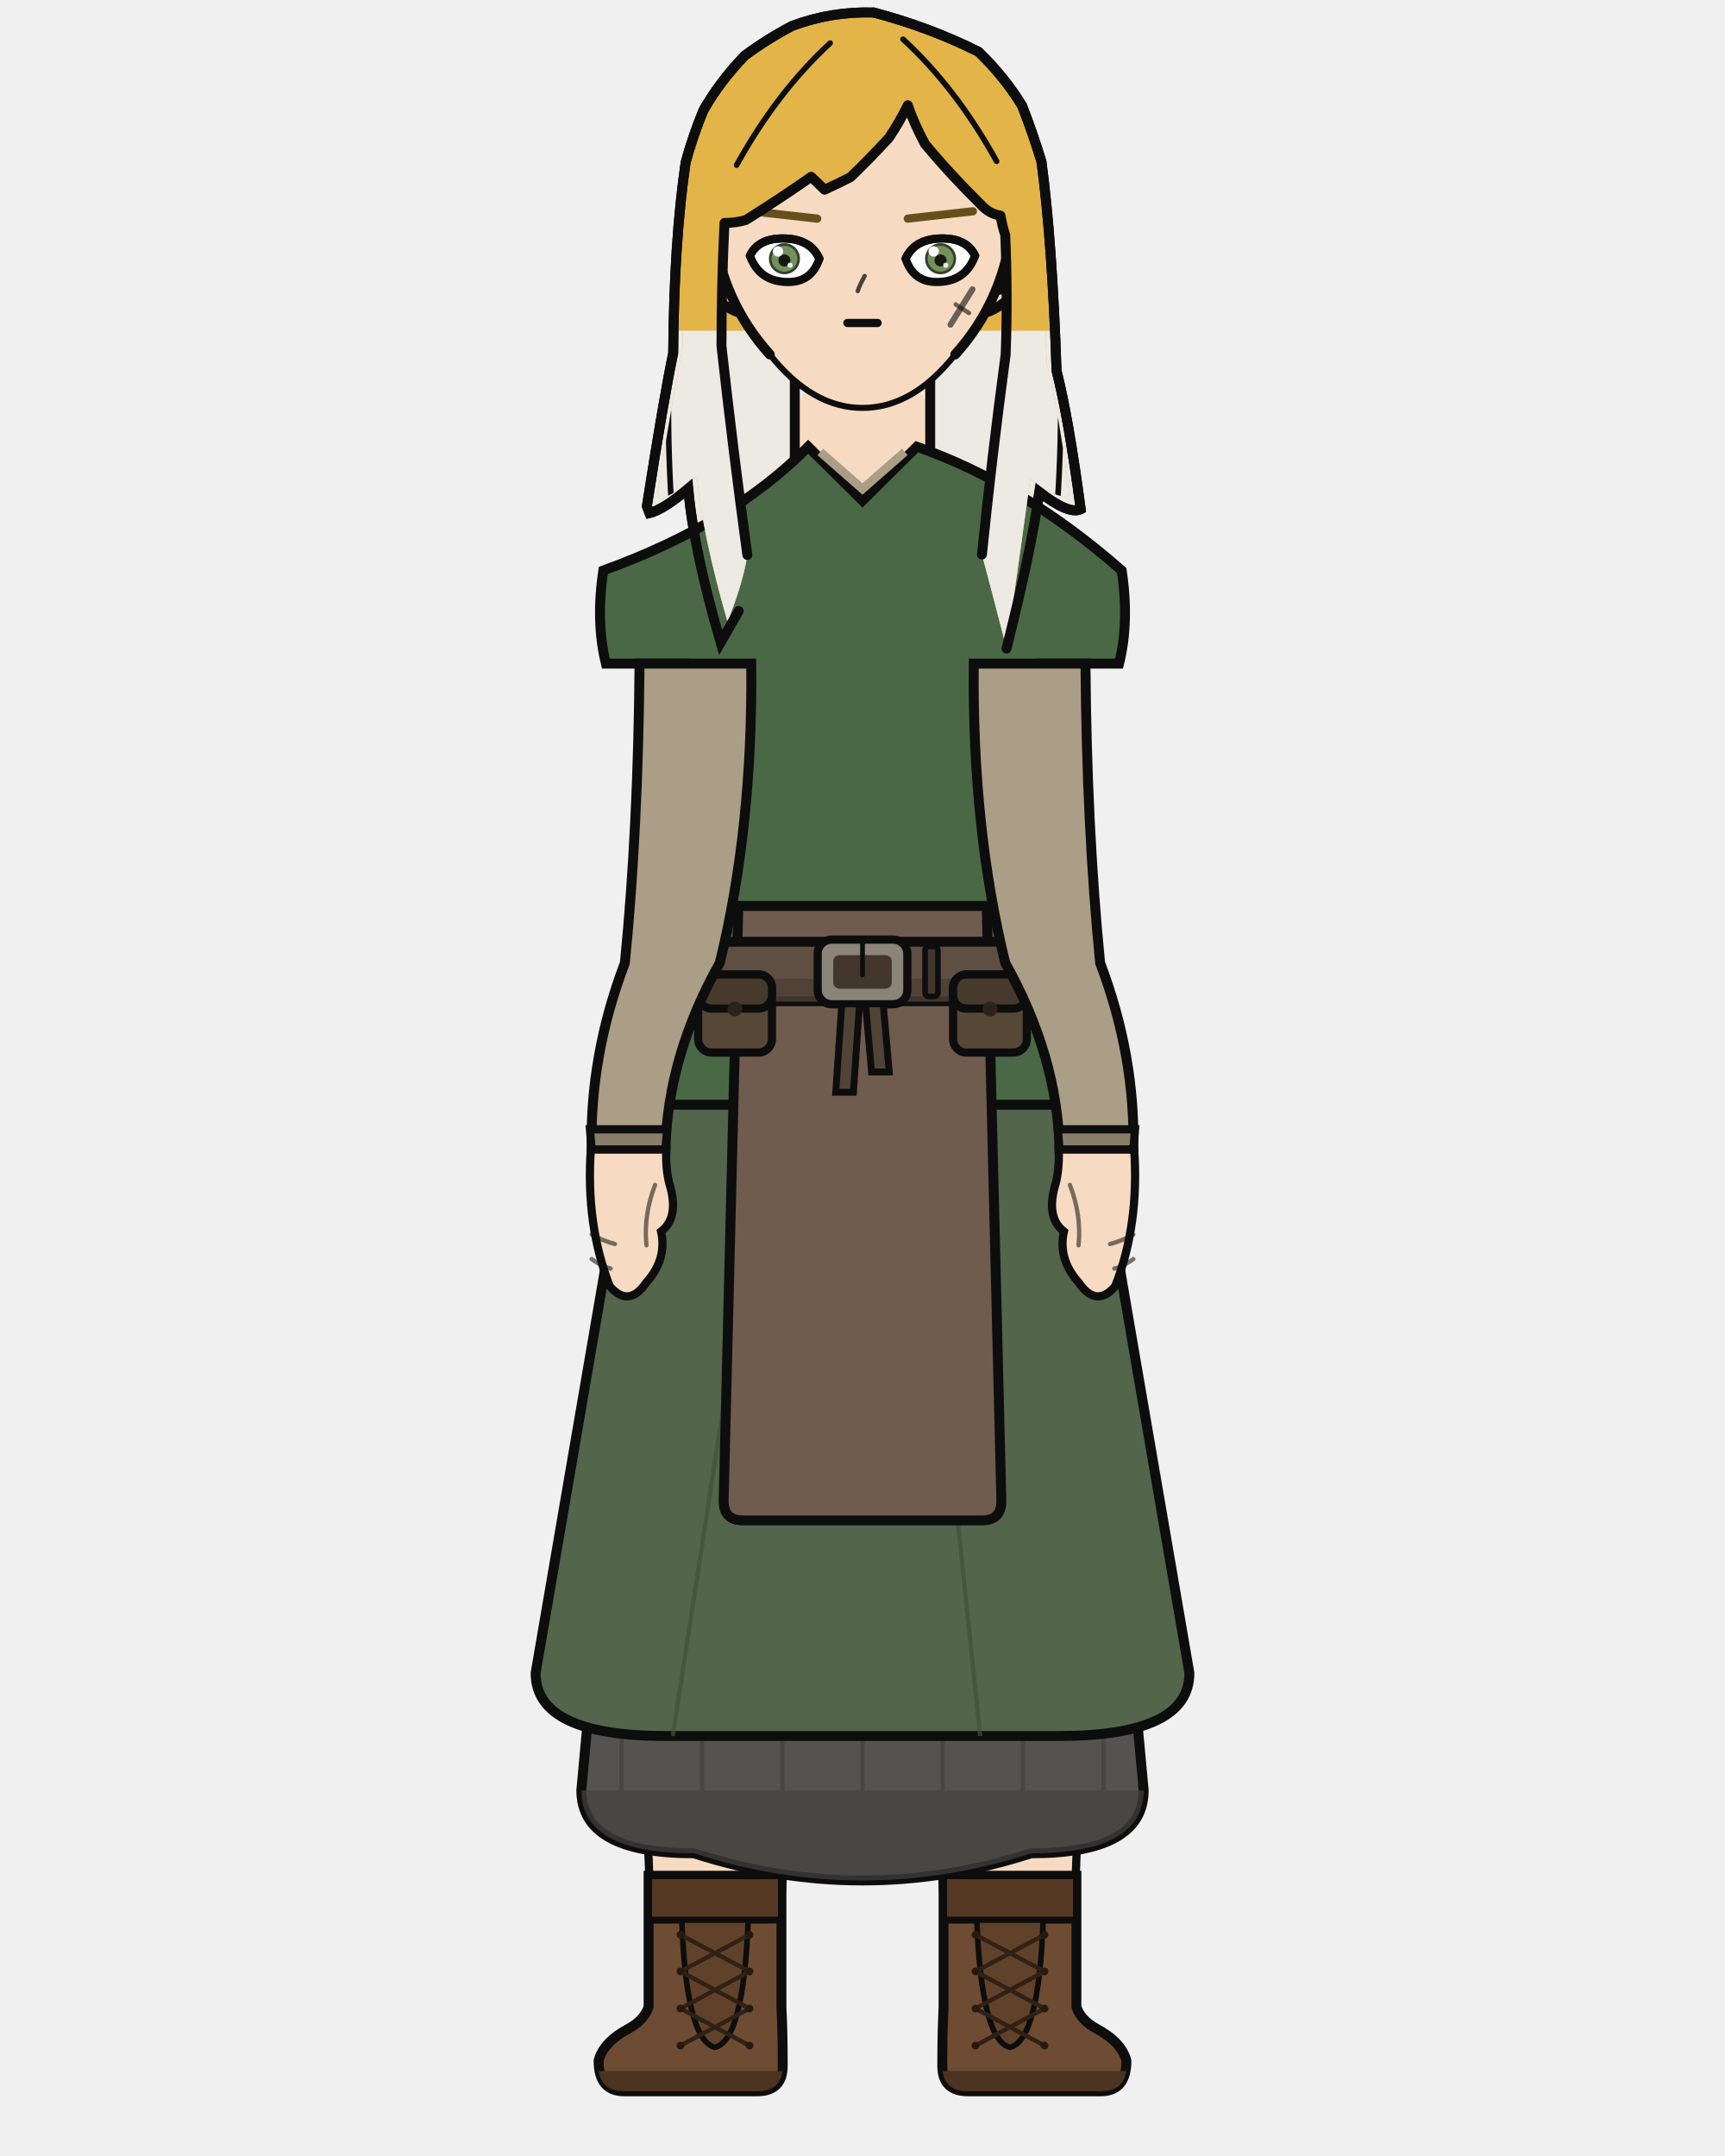
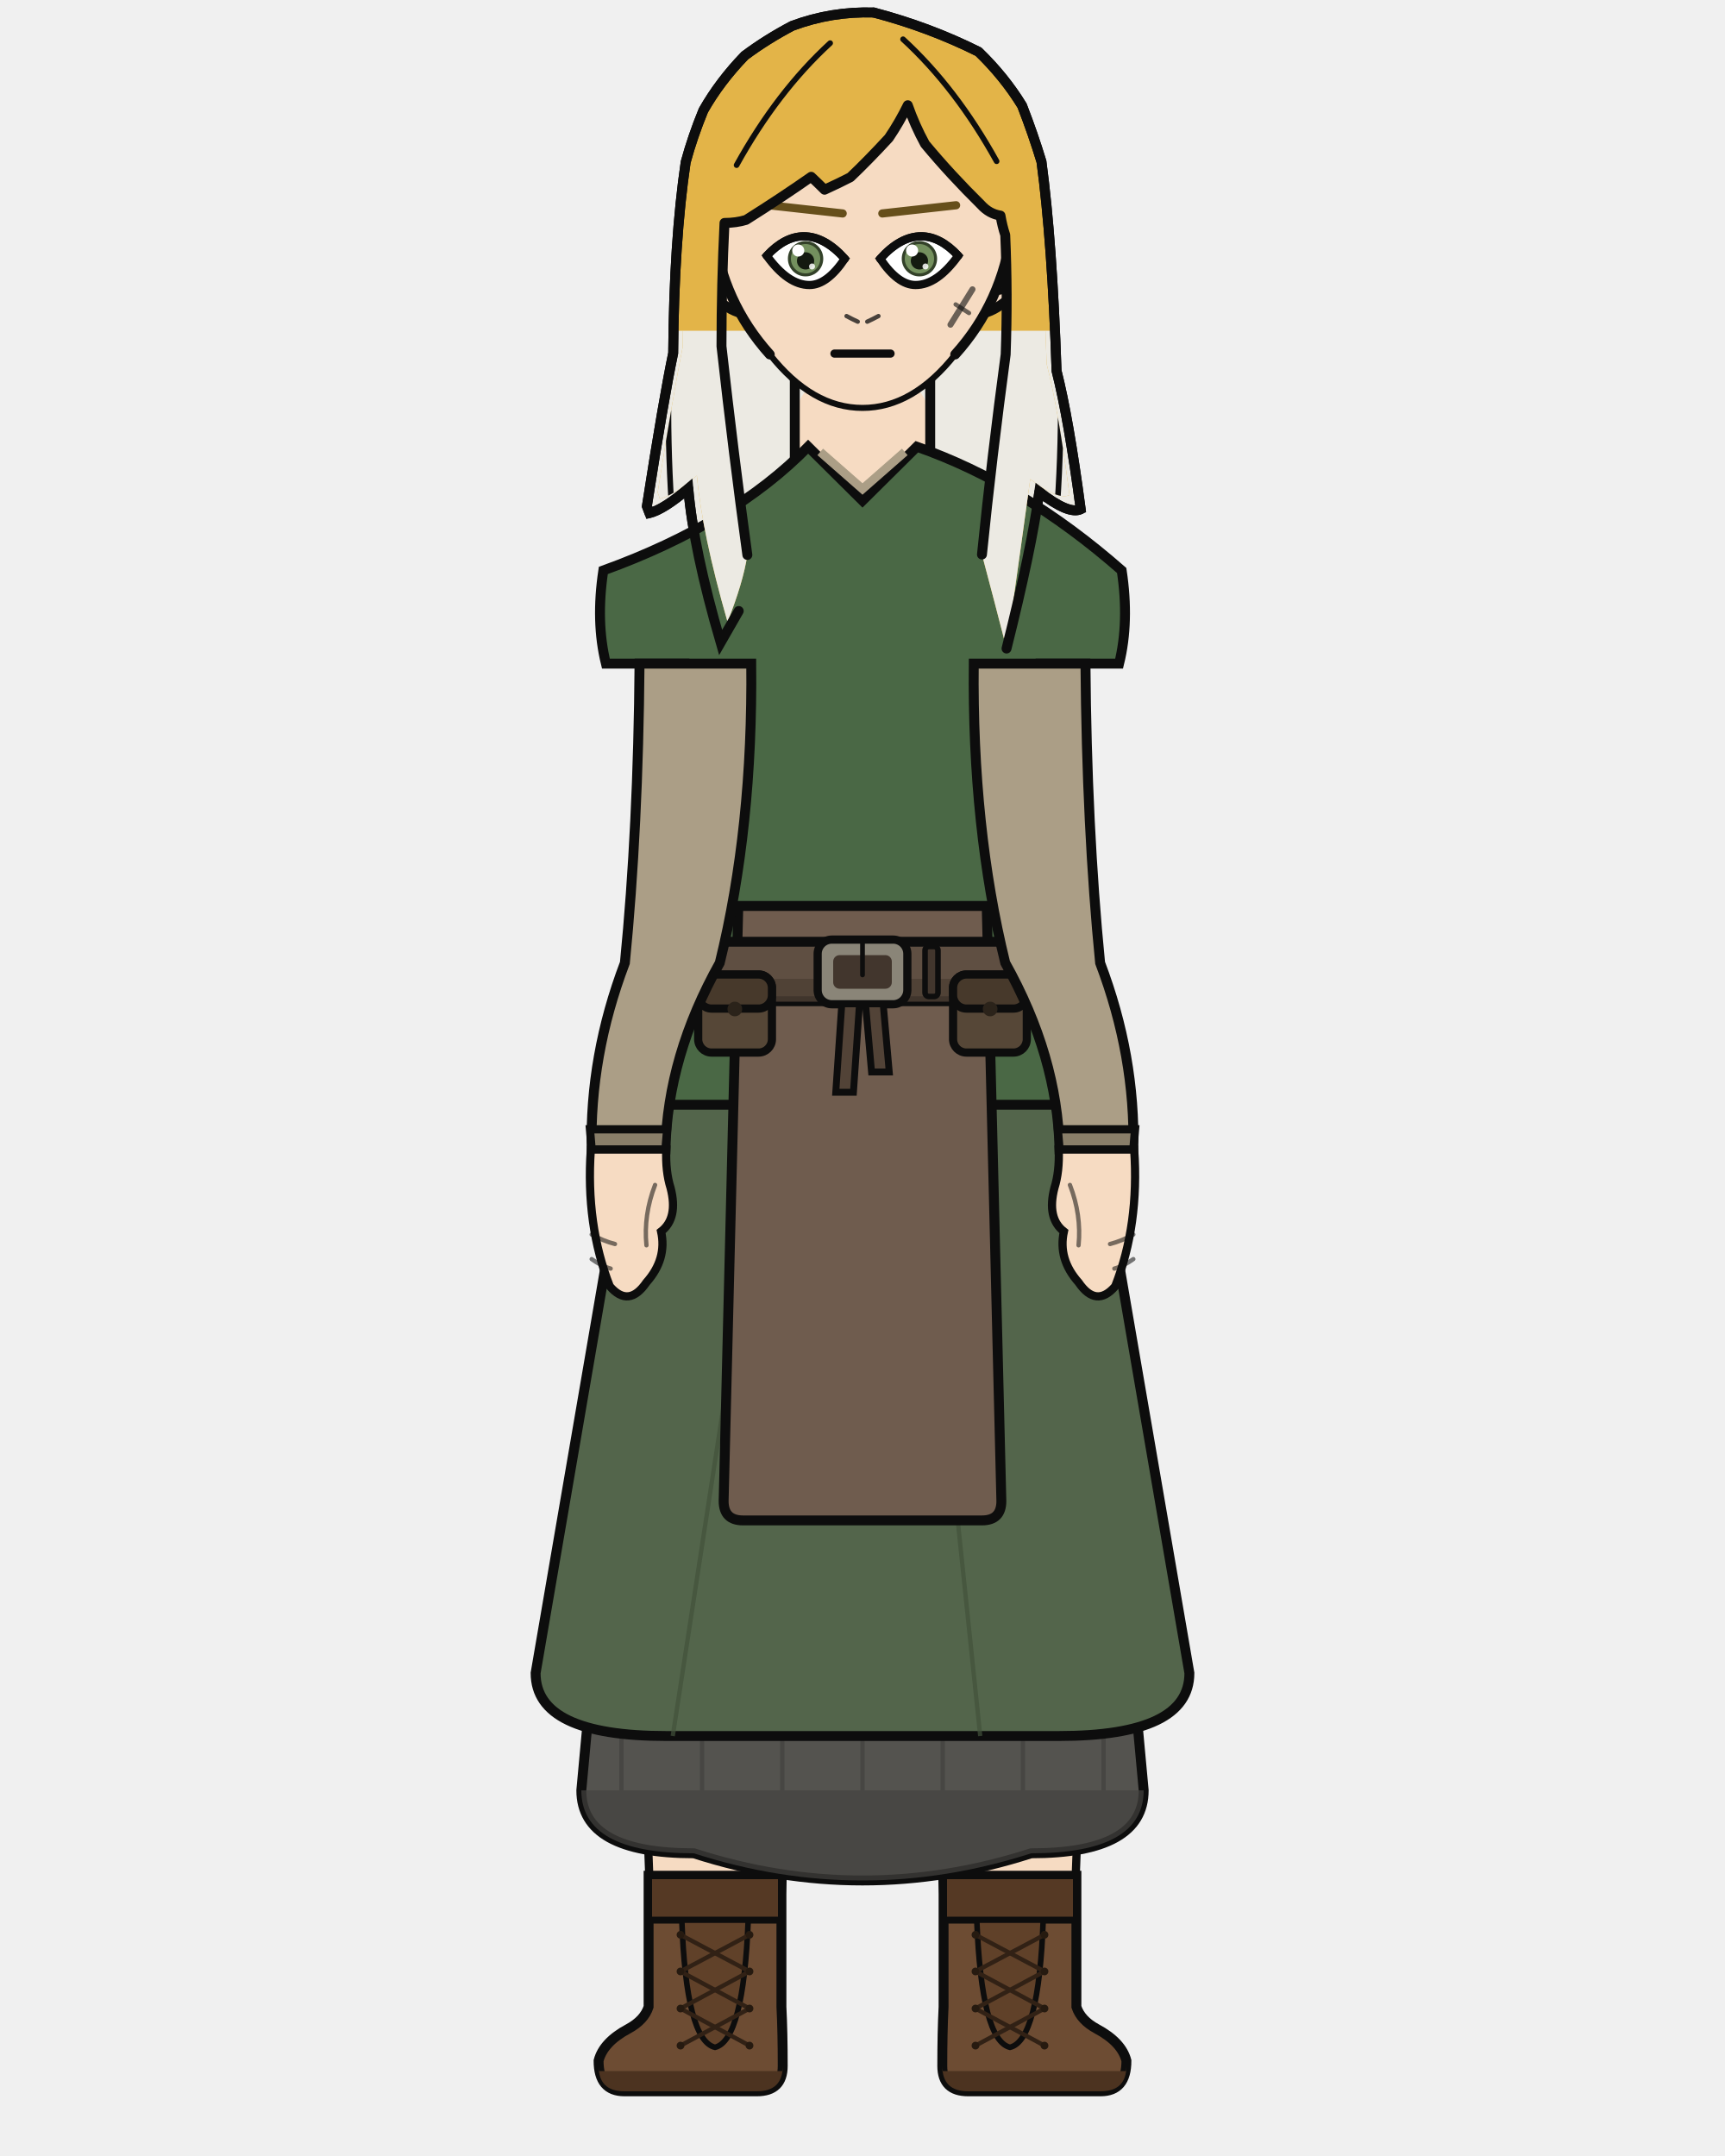
<svg xmlns="http://www.w3.org/2000/svg" width="400" height="500" viewBox="0 0 400 500">
  <defs>
    <clipPath id="hair-tips">
      <path d="M 139.6 76.7 Q 155.1 109.8 170.6 142.9 Q 170.3 143.5 169.9 144.1 Q 169.6 144.7 169.2 145.3 Q 168.9 145.9 168.5 146.6 Q 168.1 147.2 167.8 147.8 Q 167.4 148.4 167.1 149.0 Q 166.1 145.5 165.1 142.0 Q 164.3 138.7 163.5 135.4 Q 162.8 132.3 162.1 129.3 Q 161.5 126.4 161.0 123.5 Q 160.5 120.9 160.1 118.2 Q 159.8 115.8 159.6 113.3 Q 158.7 114.0 157.8 114.8 Q 156.9 115.4 156.1 116.0 Q 155.3 116.6 154.5 117.1 Q 153.8 117.5 153.1 117.9 Q 152.4 118.2 151.8 118.6 Q 151.2 118.8 150.6 119.0 Q 150.5 118.8 150.5 118.7 Q 150.4 118.6 150.4 118.4 Q 150.4 118.3 150.3 118.2 Q 150.3 118.0 150.2 117.9 Q 150.2 117.8 150.1 117.6 Q 150.1 117.5 150.0 117.4 Q 150.7 113.4 151.3 109.4 Q 151.9 105.9 152.4 102.3 Q 153.0 99.2 153.5 96.0 Q 154.0 93.3 154.5 90.5 Q 154.9 88.2 155.3 85.8 Q 155.7 83.9 156.1 81.9 Q 156.1 79.3 156.2 76.7 Q 156.4 76.7 156.5 76.7 Q 156.7 76.7 156.9 76.7 Q 157.2 76.7 157.5 76.7 Q 157.8 76.7 158.2 76.7 Q 158.6 76.7 159.0 76.7 Q 159.3 76.7 159.6 76.7 Q 159.9 76.7 160.2 76.7 Q 160.5 76.7 160.8 76.7 Q 161.2 76.7 161.5 76.7 Q 161.9 76.7 162.3 76.7 Q 162.7 76.7 163.1 76.7 Q 163.8 76.7 164.5 76.7 Q 165.2 76.7 165.9 76.7 Q 166.7 76.7 167.4 76.7 Q 168.3 76.7 169.1 76.7 Q 170.0 76.7 170.9 76.7 Q 171.8 76.7 172.7 76.7 Q 173.6 76.7 174.5 76.7 Q 175.3 76.7 176.2 76.7 Q 177.1 76.7 178.0 76.7 Q 178.9 76.7 179.9 76.7 Q 180.8 76.7 181.8 76.7 Q 182.7 76.7 183.7 76.7 Q 185.2 76.7 186.8 76.7 Q 188.3 76.7 189.9 76.7 Q 191.4 76.7 193.0 76.7 Q 194.6 76.7 196.2 76.7 Q 197.8 76.7 199.4 76.7 Q 201.0 76.7 202.6 76.7 Q 204.8 76.7 206.9 76.7 Q 209.0 76.7 211.0 76.7 Q 213.1 76.7 215.1 76.7 Q 217.1 76.7 219.1 76.7 Q 221.1 76.7 223.0 76.7 Q 225.0 76.7 226.9 76.7 Q 227.9 76.7 228.8 76.7 Q 229.7 76.7 230.7 76.7 Q 231.5 76.7 232.4 76.7 Q 233.2 76.7 234.0 76.7 Q 234.8 76.7 235.5 76.7 Q 236.3 76.7 237.0 76.7 Q 237.4 76.7 237.8 76.7 Q 238.2 76.7 238.6 76.7 Q 239.0 76.7 239.4 76.7 Q 239.8 76.7 240.1 76.7 Q 240.5 76.7 240.8 76.7 Q 241.2 76.7 241.5 76.7 Q 241.9 76.7 242.3 76.7 Q 242.6 76.7 243.0 76.7 Q 243.3 76.7 243.6 76.7 Q 243.9 76.7 244.2 76.7 Q 244.4 76.7 244.6 76.7 Q 244.8 81.4 245.0 86.0 Q 245.4 88.0 245.9 90.0 Q 246.4 92.2 246.8 94.5 Q 247.3 97.0 247.8 99.5 Q 248.2 102.3 248.7 105.2 Q 249.2 108.2 249.6 111.3 Q 250.1 114.7 250.6 118.1 Q 250.1 118.2 249.5 118.3 Q 248.9 118.3 248.3 118.2 Q 247.5 118.0 246.8 117.7 Q 245.9 117.3 245.1 116.9 Q 244.1 116.3 243.1 115.7 Q 242.0 114.9 241.0 114.1 Q 240.6 116.4 240.3 118.8 Q 239.8 121.4 239.3 124.0 Q 238.8 126.9 238.2 129.8 Q 237.5 132.9 236.8 136.1 Q 236.0 139.5 235.2 143.0 Q 234.3 146.7 233.4 150.4 Q 246.9 113.5 260.4 76.7 Q 260.4 133.2 260.4 189.7 Q 200.0 189.7 139.6 189.7 Q 139.6 133.2 139.6 76.7 Z" />
    </clipPath>
    <clipPath id="hair-front">
      <path d="M 173.3 128.7 Q 170.1 105.4 167.3 80.3 Q 167.3 65.8 168.0 51.7 Q 170.7 51.7 173.0 51.0 Q 181.4 45.7 188.1 41.0 Q 189.7 42.5 191.2 44.0 Q 194.7 42.4 197.2 41.1 Q 201.3 37.2 206.1 32.0 Q 208.6 28.3 210.5 24.4 Q 212.1 29.0 214.5 33.4 Q 220.4 40.5 227.5 47.5 Q 229.4 49.6 232.0 50.0 Q 232.4 52.4 233.1 54.5 Q 233.7 68.3 233.2 82.2 Q 230.0 105.9 227.7 128.6 Q 230.6 139.5 233.4 150.4 Q 237.2 123.6 238.9 111.1 Q 245.4 116.1 248.0 114.8 Q 245.4 94.8 242.7 84.4 Q 241.8 56.1 239.4 38.2 Q 237.6 32.3 235.1 25.9 Q 231.2 19.6 225.5 14.0 Q 214.7 8.7 202.5 5.5 Q 193.2 5.1 184.5 8.4 Q 178.9 11.3 174.1 14.9 Q 168.6 20.6 165.0 27.0 Q 162.6 32.8 161.1 38.4 Q 158.5 55.7 158.3 80.5 Q 156.3 90.4 152.5 114.2 Q 152.8 114.9 153.0 115.7 Q 156.3 114.8 161.6 110.3 Q 162.8 123.7 168.7 144.2 Q 172.3 135.2 173.3 128.7 Z" />
    </clipPath>
  </defs>
  <path d="M 171.3 141.7 Q 169.2 145.3 167.1 149.0 Q 160.8 127.4 159.6 113.3 Q 154.0 118.1 150.6 119.0 Q 150.3 118.2 150.0 117.4 Q 153.9 92.4 156.1 81.9 Q 156.3 55.9 159.0 37.6 Q 160.6 31.7 163.1 25.6 Q 166.9 18.9 172.7 12.9 Q 177.8 9.1 183.7 6.0 Q 192.8 2.6 202.6 2.9 Q 215.5 6.3 226.9 12.0 Q 232.9 17.8 237.0 24.5 Q 239.6 31.2 241.5 37.5 Q 244.0 56.2 245.0 86.0 Q 247.8 97.0 250.6 118.1 Q 247.8 119.4 241.0 114.1 Q 239.2 127.3 233.4 150.4 Q 202.4 156.7 171.3 141.7 Z" fill="#e3b448" />
  <path d="M 171.3 141.7 Q 169.2 145.3 167.1 149.0 Q 160.8 127.4 159.6 113.3 Q 154.0 118.1 150.6 119.0 Q 150.3 118.2 150.0 117.4 Q 153.9 92.4 156.1 81.9 Q 156.3 55.9 159.0 37.6 Q 160.6 31.7 163.1 25.6 Q 166.9 18.9 172.7 12.9 Q 177.8 9.1 183.7 6.0 Q 192.8 2.6 202.6 2.9 Q 215.5 6.3 226.9 12.0 Q 232.9 17.8 237.0 24.5 Q 239.6 31.2 241.5 37.5 Q 244.0 56.2 245.0 86.0 Q 247.8 97.0 250.6 118.1 Q 247.8 119.4 241.0 114.1 Q 239.2 127.3 233.4 150.4 Q 202.4 156.7 171.3 141.7 Z" fill="#eceae3" clip-path="url(#hair-tips)" />
  <path d="M 171.3 141.7 Q 169.2 145.3 167.1 149.0 Q 160.8 127.4 159.6 113.3 Q 154.0 118.1 150.6 119.0 Q 150.3 118.2 150.0 117.4 Q 153.9 92.4 156.1 81.9 Q 156.3 55.9 159.0 37.6 Q 160.6 31.7 163.1 25.6 Q 166.9 18.9 172.7 12.9 Q 177.8 9.1 183.7 6.0 Q 192.8 2.6 202.6 2.9 Q 215.5 6.3 226.9 12.0 Q 232.9 17.8 237.0 24.5 Q 239.6 31.2 241.5 37.5 Q 244.0 56.2 245.0 86.0 Q 247.8 97.0 250.6 118.1 Q 247.8 119.4 241.0 114.1 Q 239.2 127.3 233.4 150.4 Q 202.4 156.7 171.3 141.7 Z" fill="none" stroke="#0d0d0d" stroke-width="2.3" stroke-linecap="round" stroke-linejoin="round" />
  <rect x="184.3" y="86.7" width="31.4" height="34.1" rx="11.0" fill="#f6dbc2" />
  <line x1="184.3" y1="86.7" x2="184.3" y2="120.9" stroke="#0d0d0d" stroke-width="2.3" />
  <line x1="215.7" y1="86.7" x2="215.7" y2="120.9" stroke="#0d0d0d" stroke-width="2.3" />
  <path d="M 147.3 256.2 L 252.7 256.2 Q 252.7 336.2 251.2 370.4 Q 250.9 403.7 248.2 465.4 L 220.2 465.4 Q 215.8 370.4 200.0 288.2 Q 184.2 370.4 179.8 465.4 L 151.8 465.4 Q 149.1 403.7 148.8 370.4 Q 147.3 336.2 147.3 256.2 Z" fill="#f6dbc2" stroke="#0d0d0d" stroke-width="1.9" stroke-linejoin="round" />
  <path d="M 147.3 256.2 L 252.7 256.2 L 243.2 301.3 Q 200.0 306.3 156.8 301.3 Z" fill="#e8e4dc" stroke="#0d0d0d" stroke-width="1.9" stroke-linejoin="round" />
  <path d="M 181.2 435.0 L 181.2 465.4 Q 181.5 471.3 181.5 479.1 Q 181.5 485.0 175.5 485.0 L 144.8 485.0 Q 138.8 485.0 138.8 477.9 Q 139.9 473.6 145.7 470.5 Q 149.4 468.5 150.4 465.4 L 150.4 435.0 Z" fill="#6d4c33" stroke="#0d0d0d" stroke-width="2.3" />
  <path d="M 181.5 480.3 L 138.8 480.3 L 138.8 479.1 Q 138.8 485.0 144.8 485.0 L 175.5 485.0 Q 181.5 485.0 181.5 479.1 Z" fill="#4c3320" />
  <rect x="150.4" y="435.0" width="30.8" height="10.3" fill="#553924" stroke="#0d0d0d" stroke-width="1.6" />
  <path d="M 158.1 445.3 L 173.5 445.3 Q 172.4 473.2 165.8 474.8 Q 159.1 473.2 158.1 445.3 Z" fill="#604129" stroke="#0d0d0d" stroke-width="1.3" />
  <line x1="173.8" y1="448.7" x2="157.8" y2="457.2" stroke="#312115" stroke-width="1.0" stroke-linecap="round" />
  <line x1="157.8" y1="448.7" x2="173.8" y2="457.2" stroke="#312115" stroke-width="1.0" stroke-linecap="round" />
  <line x1="173.8" y1="457.2" x2="157.8" y2="465.8" stroke="#312115" stroke-width="1.0" stroke-linecap="round" />
  <line x1="157.8" y1="457.2" x2="173.8" y2="465.8" stroke="#312115" stroke-width="1.0" stroke-linecap="round" />
  <line x1="173.8" y1="465.8" x2="157.8" y2="474.4" stroke="#312115" stroke-width="1.0" stroke-linecap="round" />
  <line x1="157.8" y1="465.8" x2="173.8" y2="474.4" stroke="#312115" stroke-width="1.0" stroke-linecap="round" />
  <circle cx="157.8" cy="448.7" r="0.9" fill="#261a10" />
  <circle cx="173.8" cy="448.7" r="0.9" fill="#261a10" />
  <circle cx="157.8" cy="457.2" r="0.9" fill="#261a10" />
  <circle cx="173.8" cy="457.2" r="0.9" fill="#261a10" />
  <circle cx="157.8" cy="465.8" r="0.9" fill="#261a10" />
  <circle cx="173.8" cy="465.8" r="0.9" fill="#261a10" />
  <circle cx="157.8" cy="474.4" r="0.9" fill="#261a10" />
  <circle cx="173.8" cy="474.4" r="0.9" fill="#261a10" />
  <path d="M 218.8 435.0 L 218.8 465.4 Q 218.5 471.3 218.5 479.1 Q 218.5 485.0 224.5 485.0 L 255.2 485.0 Q 261.2 485.0 261.2 477.9 Q 260.1 473.6 254.3 470.5 Q 250.6 468.5 249.6 465.4 L 249.6 435.0 Z" fill="#6d4c33" stroke="#0d0d0d" stroke-width="2.3" />
  <path d="M 218.5 480.3 L 261.2 480.3 L 261.2 479.1 Q 261.2 485.0 255.2 485.0 L 224.5 485.0 Q 218.5 485.0 218.5 479.1 Z" fill="#4c3320" />
  <rect x="218.8" y="435.0" width="30.8" height="10.3" fill="#553924" stroke="#0d0d0d" stroke-width="1.6" />
  <path d="M 226.5 445.3 L 241.9 445.3 Q 240.9 473.2 234.2 474.8 Q 227.6 473.2 226.5 445.3 Z" fill="#604129" stroke="#0d0d0d" stroke-width="1.3" />
  <line x1="242.2" y1="448.7" x2="226.2" y2="457.2" stroke="#312115" stroke-width="1.0" stroke-linecap="round" />
  <line x1="226.2" y1="448.7" x2="242.2" y2="457.2" stroke="#312115" stroke-width="1.0" stroke-linecap="round" />
  <line x1="242.2" y1="457.2" x2="226.2" y2="465.8" stroke="#312115" stroke-width="1.0" stroke-linecap="round" />
  <line x1="226.2" y1="457.2" x2="242.2" y2="465.8" stroke="#312115" stroke-width="1.0" stroke-linecap="round" />
  <line x1="242.2" y1="465.8" x2="226.2" y2="474.4" stroke="#312115" stroke-width="1.0" stroke-linecap="round" />
  <line x1="226.2" y1="465.8" x2="242.2" y2="474.4" stroke="#312115" stroke-width="1.0" stroke-linecap="round" />
  <circle cx="226.2" cy="448.7" r="0.9" fill="#261a10" />
  <circle cx="242.2" cy="448.7" r="0.9" fill="#261a10" />
  <circle cx="226.2" cy="457.2" r="0.9" fill="#261a10" />
  <circle cx="242.2" cy="457.2" r="0.9" fill="#261a10" />
  <circle cx="226.2" cy="465.8" r="0.9" fill="#261a10" />
  <circle cx="242.2" cy="465.8" r="0.9" fill="#261a10" />
  <circle cx="226.2" cy="474.4" r="0.9" fill="#261a10" />
  <circle cx="242.2" cy="474.4" r="0.9" fill="#261a10" />
  <path d="M 152.5 223.3 L 134.8 415.2 Q 134.8 429.8 160.9 429.8 Q 200.0 442.4 239.1 429.8 Q 265.2 429.8 265.2 415.2 L 247.5 223.3 Z" fill="#54534f" stroke="#0d0d0d" stroke-width="2.3" />
  <path d="M 134.8 415.2 L 134.8 415.2 Q 134.8 429.8 160.9 429.8 Q 200.0 442.4 239.1 429.8 Q 265.2 429.8 265.2 415.2 L 265.2 415.2 Z" fill="#43423f" opacity="0.7" />
  <line x1="144.1" y1="402.6" x2="144.1" y2="415.2" stroke="#43423f" stroke-width="1.0" opacity="0.75" />
  <line x1="162.8" y1="402.6" x2="162.8" y2="415.2" stroke="#43423f" stroke-width="1.0" opacity="0.75" />
  <line x1="181.4" y1="402.6" x2="181.4" y2="415.2" stroke="#43423f" stroke-width="1.0" opacity="0.75" />
  <line x1="200.0" y1="402.6" x2="200.0" y2="415.2" stroke="#43423f" stroke-width="1.0" opacity="0.75" />
  <line x1="218.6" y1="402.6" x2="218.6" y2="415.2" stroke="#43423f" stroke-width="1.0" opacity="0.75" />
  <line x1="237.2" y1="402.6" x2="237.2" y2="415.2" stroke="#43423f" stroke-width="1.0" opacity="0.75" />
  <line x1="255.9" y1="402.6" x2="255.9" y2="415.2" stroke="#43423f" stroke-width="1.0" opacity="0.75" />
  <path d="M 152.5 223.3 L 124.2 388.0 Q 124.2 402.6 154.5 402.6 L 245.5 402.6 Q 275.8 402.6 275.8 388.0 L 247.5 223.3 Z" fill="#53654b" stroke="#0d0d0d" stroke-width="2.3" />
  <line x1="175.3" y1="277.1" x2="156.0" y2="402.6" stroke="#41513a" stroke-width="1.0" opacity="0.7" />
  <line x1="214.2" y1="277.1" x2="227.3" y2="402.6" stroke="#41513a" stroke-width="1.0" opacity="0.7" />
  <path d="M 187.4 103.6 Q 170.0 121.4 139.9 132.3 Q 138.1 144.2 140.5 153.9 L 158.7 153.9 Q 158.7 192.0 161.1 223.3 Q 147.3 241.4 147.3 256.2 L 252.7 256.2 Q 252.7 241.4 238.9 223.3 Q 241.3 192.0 241.3 153.9 L 259.5 153.9 Q 261.9 144.2 260.1 132.3 Q 237.2 112.2 212.6 103.6 L 200.0 116.1 Z" fill="#4a6845" stroke="#0d0d0d" stroke-width="2.3" />
  <path d="M 190.2 104.8 L 200.0 113.4 L 209.8 104.8" fill="none" stroke="#ab9e86" stroke-width="2.0" />
  <path d="M 171.2 210.1 L 167.8 348.1 Q 167.8 352.6 172.3 352.6 L 227.7 352.6 Q 232.2 352.6 232.2 348.1 L 228.8 210.1 Z" fill="#6f5c4e" stroke="#0d0d0d" stroke-width="2.3" />
  <rect x="159.9" y="218.4" width="80.1" height="13.8" rx="2.5" fill="#5f4f42" stroke="#0d0d0d" stroke-width="2.3" />
  <rect x="159.9" y="227.0" width="80.1" height="5.3" rx="2.5" fill="#4c3e33" opacity="0.8" />
  <rect x="189.6" y="217.9" width="20.8" height="15.0" rx="3.3" fill="#8a8578" stroke="#0d0d0d" stroke-width="1.9" />
  <rect x="193.2" y="221.5" width="13.6" height="7.8" rx="1.5" fill="#42362d" />
  <line x1="200.0" y1="217.9" x2="200.0" y2="226.1" stroke="#0d0d0d" stroke-width="1.1" stroke-linecap="round" />
  <rect x="214.5" y="219.5" width="3.0" height="11.6" rx="0.9" fill="#42362d" stroke="#0d0d0d" stroke-width="1.3" />
  <path d="M 195.2 232.8 L 199.3 232.8 L 197.9 253.3 L 193.8 253.3 Z" fill="#524337" stroke="#0d0d0d" stroke-width="1.6" />
  <path d="M 200.7 232.8 L 204.8 232.8 L 206.2 248.6 L 202.1 248.6 Z" fill="#524337" stroke="#0d0d0d" stroke-width="1.6" />
  <rect x="161.9" y="226.0" width="17.1" height="18.1" rx="3.1" fill="#564737" stroke="#0d0d0d" stroke-width="1.9" />
  <rect x="161.9" y="226.0" width="17.1" height="7.9" rx="3.1" fill="#47392b" stroke="#0d0d0d" stroke-width="1.9" />
  <circle cx="170.4" cy="234.0" r="1.7" fill="#2b231a" />
  <rect x="221.0" y="226.0" width="17.1" height="18.1" rx="3.1" fill="#564737" stroke="#0d0d0d" stroke-width="1.9" />
  <rect x="221.0" y="226.0" width="17.1" height="7.9" rx="3.1" fill="#47392b" stroke="#0d0d0d" stroke-width="1.9" />
  <circle cx="229.6" cy="234.0" r="1.7" fill="#2b231a" />
  <path d="M 174.2 153.9 L 148.3 153.9 Q 148.0 192.0 144.9 223.3 Q 136.7 244.9 137.2 266.6 L 154.3 266.6 Q 154.8 244.9 166.9 223.3 Q 174.6 192.0 174.2 153.9 Z" fill="#ab9e86" stroke="#0d0d0d" stroke-width="2.3" />
  <path d="M 136.8 261.9 L 154.7 261.9 L 154.3 266.6 L 137.2 266.6 Z" fill="#897e69" stroke="#0d0d0d" stroke-width="1.9" />
  <path d="M 137.0 266.6 Q 135.8 284.0 141.4 298.3 Q 145.8 303.4 149.9 297.4 Q 154.7 292.0 153.3 285.6 Q 157.3 282.5 155.5 275.5 Q 154.3 271.7 154.5 266.6 Z" fill="#f6dbc2" stroke="#0d0d0d" stroke-width="1.9" />
  <path d="M 151.9 274.8 Q 149.2 281.8 149.9 288.8" fill="none" stroke="#0d0d0d" stroke-width="1.0" opacity="0.55" stroke-linecap="round" />
  <path d="M 137.2 286.3 Q 139.9 287.8 142.6 288.5" fill="none" stroke="#0d0d0d" stroke-width="1.0" opacity="0.55" stroke-linecap="round" />
  <path d="M 137.2 292.0 Q 139.4 293.6 141.6 294.2" fill="none" stroke="#0d0d0d" stroke-width="1.0" opacity="0.55" stroke-linecap="round" />
  <path d="M 225.8 153.9 L 251.7 153.9 Q 252.0 192.0 255.1 223.3 Q 263.3 244.9 262.8 266.6 L 245.7 266.6 Q 245.2 244.9 233.1 223.3 Q 225.4 192.0 225.8 153.9 Z" fill="#ab9e86" stroke="#0d0d0d" stroke-width="2.3" />
  <path d="M 245.3 261.9 L 263.2 261.9 L 262.8 266.6 L 245.7 266.6 Z" fill="#897e69" stroke="#0d0d0d" stroke-width="1.9" />
  <path d="M 263.0 266.6 Q 264.2 284.0 258.6 298.3 Q 254.2 303.4 250.1 297.4 Q 245.3 292.0 246.7 285.6 Q 242.7 282.5 244.5 275.5 Q 245.7 271.7 245.5 266.6 Z" fill="#f6dbc2" stroke="#0d0d0d" stroke-width="1.9" />
  <path d="M 248.1 274.8 Q 250.8 281.8 250.1 288.8" fill="none" stroke="#0d0d0d" stroke-width="1.0" opacity="0.55" stroke-linecap="round" />
  <path d="M 262.8 286.3 Q 260.1 287.8 257.4 288.5" fill="none" stroke="#0d0d0d" stroke-width="1.0" opacity="0.55" stroke-linecap="round" />
  <path d="M 262.8 292.0 Q 260.6 293.6 258.4 294.2" fill="none" stroke="#0d0d0d" stroke-width="1.0" opacity="0.55" stroke-linecap="round" />
  <path d="M 165.6 54.5 Q 163.3 54.7 162.0 57.0 Q 161.0 59.5 162.0 63.6 Q 163.4 66.5 165.3 68.6 Q 168.9 71.9 171.8 72.6 Z" fill="#f6dbc2" />
  <path d="M 165.6 54.5 Q 163.3 54.7 162.0 57.0 Q 161.0 59.5 162.0 63.6 Q 163.4 66.5 165.3 68.6 Q 168.9 71.9 171.8 72.6" fill="none" stroke="#0d0d0d" stroke-width="2.3" stroke-linecap="round" />
  <path d="M 163.1 61.8 Q 162.5 59.8 162.8 59.1 Q 163.2 58.7 164.0 59.2 Q 164.9 60.6 165.9 62.3 Q 165.1 62.3 166.0 65.6 Q 167.4 67.7 168.2 67.7" fill="none" stroke="#0d0d0d" stroke-width="1.3" stroke-linecap="round" />
  <path d="M 234.4 54.5 Q 236.7 54.7 238.0 57.0 Q 239.0 59.5 238.0 63.6 Q 236.6 66.5 234.7 68.6 Q 231.1 71.9 228.2 72.6 Z" fill="#f6dbc2" />
  <path d="M 234.4 54.5 Q 236.7 54.7 238.0 57.0 Q 239.0 59.5 238.0 63.6 Q 236.6 66.5 234.7 68.6 Q 231.1 71.9 228.2 72.6" fill="none" stroke="#0d0d0d" stroke-width="2.3" stroke-linecap="round" />
  <path d="M 236.9 61.8 Q 237.5 59.8 237.2 59.1 Q 236.8 58.7 236.0 59.2 Q 235.1 60.6 234.1 62.3 Q 234.9 62.3 234.0 65.6 Q 232.6 67.7 231.8 67.7" fill="none" stroke="#0d0d0d" stroke-width="1.3" stroke-linecap="round" />
  <path d="M 200.0 14.1 Q 214.6 14.1 225.0 25.6 Q 235.3 37.1 234.6 53.4 Q 232.4 70.1 221.5 82.2 Q 211.7 94.6 200.0 94.6 Q 188.3 94.6 178.5 82.2 Q 167.6 70.1 165.4 53.4 Q 164.7 37.1 175.0 25.6 Q 185.4 14.1 200.0 14.1 Z" fill="#f6dbc2" />
  <path d="M 178.5 82.2 Q 167.6 70.1 165.4 53.4 Q 164.7 37.1 175.0 25.6 Q 185.4 14.1 200.0 14.1 Q 214.6 14.1 225.0 25.6 Q 235.3 37.1 234.6 53.4 Q 232.4 70.1 221.5 82.2" fill="none" stroke="#0d0d0d" stroke-width="2.3" stroke-linecap="round" />
  <path d="M 221.5 82.2 Q 211.7 94.6 200.0 94.6 Q 188.3 94.6 178.5 82.2" fill="none" stroke="#0d0d0d" stroke-width="1.4" stroke-linecap="round" />
-   <line x1="189.5" y1="50.7" x2="174.4" y2="49.0" stroke="#664f1b" stroke-width="1.9" stroke-linecap="round" />
+   <line x1="195.4" y1="49.5" x2="178.3" y2="47.6" stroke="#664f1b" stroke-width="1.9" stroke-linecap="round" />
  <defs>
    <clipPath id="eye-l">
-       <path d="M 190.0 60.0 Q 187.9 55.3 181.5 55.3 Q 175.8 55.3 173.9 59.3 Q 176.1 65.4 182.8 65.4 Q 188.2 65.4 190.0 60.0 Z" />
+       <path d="M 195.9 60.0 Q 191.2 54.8 186.4 54.8 Q 182.0 54.8 177.8 59.3 Q 182.7 66.1 187.7 66.1 Q 191.8 66.1 195.9 60.0 Z" />
    </clipPath>
  </defs>
-   <path d="M 190.0 60.0 Q 187.9 55.3 181.5 55.3 Q 175.8 55.3 173.9 59.3 Q 176.1 65.4 182.8 65.4 Q 188.2 65.4 190.0 60.0 Z" fill="white" stroke="#0d0d0d" stroke-width="1.9" />
+   <path d="M 195.9 60.0 Q 191.2 54.8 186.4 54.8 Q 182.0 54.8 177.8 59.3 Q 182.7 66.1 187.7 66.1 Q 191.8 66.1 195.9 60.0 Z" fill="white" stroke="#0d0d0d" stroke-width="1.9" />
  <g clip-path="url(#eye-l)">
-     <circle cx="181.9" cy="60.0" r="3.6" fill="#334129" />
-     <circle cx="181.9" cy="60.0" r="3.0" fill="#74905e" />
-     <circle cx="181.9" cy="60.4" r="1.4" fill="#141a10" />
-     <circle cx="180.4" cy="58.3" r="1.2" fill="white" />
-     <circle cx="183.2" cy="61.5" r="0.6" fill="white" opacity="0.85" />
+     <circle cx="186.8" cy="60.0" r="4.1" fill="#334129" />
+     <circle cx="186.8" cy="60.0" r="3.4" fill="#74905e" />
+     <circle cx="186.8" cy="60.5" r="2.0" fill="#141a10" />
+     <circle cx="185.1" cy="58.1" r="1.4" fill="white" />
+     <circle cx="188.3" cy="61.8" r="0.7" fill="white" opacity="0.85" />
  </g>
-   <path d="M 190.0 60.0 Q 187.9 55.3 181.5 55.3 Q 175.8 55.3 173.9 59.3" fill="none" stroke="#0d0d0d" stroke-width="1.9" stroke-linecap="round" />
-   <line x1="210.5" y1="50.7" x2="225.6" y2="49.0" stroke="#664f1b" stroke-width="1.9" stroke-linecap="round" />
+   <path d="M 195.9 60.0 Q 191.2 54.8 186.4 54.8 Q 182.0 54.8 177.8 59.3" fill="none" stroke="#0d0d0d" stroke-width="1.9" stroke-linecap="round" />
+   <line x1="204.6" y1="49.5" x2="221.7" y2="47.6" stroke="#664f1b" stroke-width="1.9" stroke-linecap="round" />
  <defs>
    <clipPath id="eye-r">
-       <path d="M 210.0 60.0 Q 212.1 55.3 218.5 55.3 Q 224.2 55.3 226.1 59.3 Q 223.9 65.4 217.2 65.4 Q 211.8 65.4 210.0 60.0 Z" />
+       <path d="M 204.1 60.0 Q 208.8 54.8 213.6 54.8 Q 218.0 54.8 222.2 59.3 Q 217.3 66.1 212.3 66.1 Q 208.2 66.1 204.1 60.0 Z" />
    </clipPath>
  </defs>
-   <path d="M 210.0 60.0 Q 212.1 55.3 218.5 55.3 Q 224.2 55.3 226.1 59.3 Q 223.9 65.4 217.2 65.4 Q 211.8 65.4 210.0 60.0 Z" fill="white" stroke="#0d0d0d" stroke-width="1.9" />
+   <path d="M 204.1 60.0 Q 208.8 54.8 213.6 54.8 Q 218.0 54.8 222.2 59.3 Q 217.3 66.1 212.3 66.1 Q 208.2 66.1 204.1 60.0 Z" fill="white" stroke="#0d0d0d" stroke-width="1.9" />
  <g clip-path="url(#eye-r)">
-     <circle cx="218.1" cy="60.0" r="3.6" fill="#334129" />
-     <circle cx="218.1" cy="60.0" r="3.0" fill="#74905e" />
-     <circle cx="218.1" cy="60.4" r="1.4" fill="#141a10" />
-     <circle cx="216.5" cy="58.3" r="1.2" fill="white" />
-     <circle cx="219.3" cy="61.5" r="0.6" fill="white" opacity="0.85" />
+     <circle cx="213.2" cy="60.0" r="4.1" fill="#334129" />
+     <circle cx="213.2" cy="60.0" r="3.4" fill="#74905e" />
+     <circle cx="213.2" cy="60.5" r="2.0" fill="#141a10" />
+     <circle cx="211.5" cy="58.1" r="1.4" fill="white" />
+     <circle cx="214.6" cy="61.8" r="0.7" fill="white" opacity="0.85" />
  </g>
-   <path d="M 210.0 60.0 Q 212.1 55.3 218.5 55.3 Q 224.2 55.3 226.1 59.3" fill="none" stroke="#0d0d0d" stroke-width="1.9" stroke-linecap="round" />
-   <path d="M 200.5 64.0 Q 199.2 66.4 198.9 67.5" fill="none" stroke="#0d0d0d" stroke-width="1.0" opacity="0.75" stroke-linecap="round" />
-   <path d="M 196.5 74.9 Q 200.0 74.9 203.5 74.9" fill="none" stroke="#0d0d0d" stroke-width="1.9" stroke-linecap="round" />
+   <path d="M 204.1 60.0 Q 208.8 54.8 213.6 54.8 Q 218.0 54.8 222.2 59.3" fill="none" stroke="#0d0d0d" stroke-width="1.9" stroke-linecap="round" />
+   <path d="M 196.3 73.3 Q 197.6 74.0 198.9 74.6" fill="none" stroke="#0d0d0d" stroke-width="1.0" opacity="0.75" stroke-linecap="round" />
+   <path d="M 203.7 73.3 Q 202.4 74.0 201.1 74.6" fill="none" stroke="#0d0d0d" stroke-width="1.0" opacity="0.75" stroke-linecap="round" />
+   <path d="M 193.5 82.0 Q 200.0 82.0 206.5 82.0" fill="none" stroke="#0d0d0d" stroke-width="1.9" stroke-linecap="round" />
  <line x1="220.4" y1="75.3" x2="225.5" y2="67.1" stroke="#0d0d0d" stroke-width="1.4" stroke-linecap="round" opacity="0.6" />
  <line x1="221.6" y1="70.6" x2="224.7" y2="72.6" stroke="#0d0d0d" stroke-width="1.0" stroke-linecap="round" opacity="0.6" />
  <path d="M 173.3 128.7 Q 170.1 105.4 167.3 80.3 Q 167.3 65.8 168.0 51.7 Q 170.7 51.7 173.0 51.0 Q 181.4 45.7 188.1 41.0 Q 189.7 42.5 191.2 44.0 Q 194.7 42.4 197.2 41.1 Q 201.3 37.2 206.1 32.0 Q 208.6 28.3 210.5 24.4 Q 212.1 29.0 214.5 33.4 Q 220.4 40.5 227.5 47.5 Q 229.4 49.6 232.0 50.0 Q 232.4 52.4 233.1 54.5 Q 233.7 68.3 233.2 82.2 Q 230.0 105.9 227.7 128.6 Q 230.6 139.5 233.4 150.4 Q 237.2 123.6 238.9 111.1 Q 245.4 116.1 248.0 114.8 Q 245.4 94.8 242.7 84.4 Q 241.8 56.1 239.4 38.2 Q 237.6 32.3 235.1 25.9 Q 231.2 19.6 225.5 14.0 Q 214.7 8.7 202.5 5.5 Q 193.2 5.1 184.5 8.4 Q 178.9 11.3 174.1 14.9 Q 168.6 20.6 165.0 27.0 Q 162.6 32.8 161.1 38.4 Q 158.5 55.7 158.3 80.5 Q 156.3 90.4 152.5 114.2 Q 152.8 114.9 153.0 115.7 Q 156.3 114.8 161.6 110.3 Q 162.8 123.7 168.7 144.2 Q 172.3 135.2 173.3 128.7 Z" fill="#e3b448" />
  <path d="M 173.3 128.7 Q 170.1 105.4 167.3 80.3 Q 167.3 65.8 168.0 51.7 Q 170.7 51.7 173.0 51.0 Q 181.4 45.7 188.1 41.0 Q 189.7 42.5 191.2 44.0 Q 194.7 42.4 197.2 41.1 Q 201.3 37.2 206.1 32.0 Q 208.6 28.3 210.5 24.4 Q 212.1 29.0 214.5 33.4 Q 220.4 40.5 227.5 47.5 Q 229.4 49.6 232.0 50.0 Q 232.4 52.4 233.1 54.5 Q 233.7 68.3 233.2 82.2 Q 230.0 105.9 227.7 128.6 Q 230.6 139.5 233.4 150.4 Q 237.2 123.6 238.9 111.1 Q 245.4 116.1 248.0 114.8 Q 245.4 94.8 242.7 84.4 Q 241.8 56.1 239.4 38.2 Q 237.6 32.3 235.1 25.9 Q 231.2 19.6 225.5 14.0 Q 214.7 8.7 202.5 5.5 Q 193.2 5.1 184.5 8.4 Q 178.9 11.3 174.1 14.9 Q 168.6 20.6 165.0 27.0 Q 162.6 32.8 161.1 38.4 Q 158.5 55.7 158.3 80.5 Q 156.3 90.4 152.5 114.2 Q 152.8 114.9 153.0 115.7 Q 156.3 114.8 161.6 110.3 Q 162.8 123.7 168.7 144.2 Q 172.3 135.2 173.3 128.7 Z" fill="#eceae3" clip-path="url(#hair-tips)" />
  <path d="M 173.3 128.7 Q 170.1 105.4 167.3 80.3 Q 167.3 65.8 168.0 51.7 Q 170.7 51.7 173.0 51.0 Q 181.4 45.7 188.1 41.0 Q 189.7 42.5 191.2 44.0 Q 194.7 42.4 197.2 41.1 Q 201.3 37.2 206.1 32.0 Q 208.6 28.3 210.5 24.4 Q 212.1 29.0 214.5 33.4 Q 220.4 40.5 227.5 47.5 Q 229.4 49.6 232.0 50.0 Q 232.4 52.4 233.1 54.5 Q 233.7 68.3 233.2 82.2 Q 230.0 105.9 227.7 128.6" fill="none" stroke="#0d0d0d" stroke-width="2.3" stroke-linecap="round" stroke-linejoin="round" />
  <path d="M 233.4 150.4 Q 239.2 127.3 241.0 114.1 Q 247.8 119.4 250.6 118.1 Q 247.8 97.0 245.0 86.0 Q 244.0 56.2 241.5 37.5 Q 239.6 31.2 237.0 24.5 Q 232.9 17.8 226.9 12.0 Q 215.5 6.3 202.6 2.9" fill="none" stroke="#0d0d0d" stroke-width="2.3" stroke-linecap="round" />
  <path d="M 171.3 141.7 Q 169.2 145.3 167.1 149.0 Q 160.8 127.4 159.6 113.3 Q 154.0 118.1 150.6 119.0 Q 150.3 118.2 150.0 117.4 Q 153.9 92.4 156.1 81.9 Q 156.3 55.9 159.0 37.6 Q 160.6 31.7 163.1 25.6 Q 166.9 18.9 172.7 12.9 Q 177.8 9.1 183.7 6.0 Q 192.8 2.6 202.6 2.9" fill="none" stroke="#0d0d0d" stroke-width="2.3" stroke-linecap="round" />
  <path d="M 192.5 10.0 Q 180.2 21.3 170.8 38.3" fill="none" stroke="#0d0d0d" stroke-width="1.3" stroke-linecap="round" clip-path="url(#hair-front)" />
  <path d="M 209.4 9.1 Q 221.7 20.4 231.1 37.4" fill="none" stroke="#0d0d0d" stroke-width="1.3" stroke-linecap="round" clip-path="url(#hair-front)" />
  <path d="M 156.7 58.1 Q 153.9 88.7 155.7 116.9" fill="none" stroke="#0d0d0d" stroke-width="1.3" stroke-linecap="round" clip-path="url(#hair-front)" />
  <path d="M 244.3 58.1 Q 247.1 88.7 245.2 116.9" fill="none" stroke="#0d0d0d" stroke-width="1.3" stroke-linecap="round" clip-path="url(#hair-front)" />
</svg>
